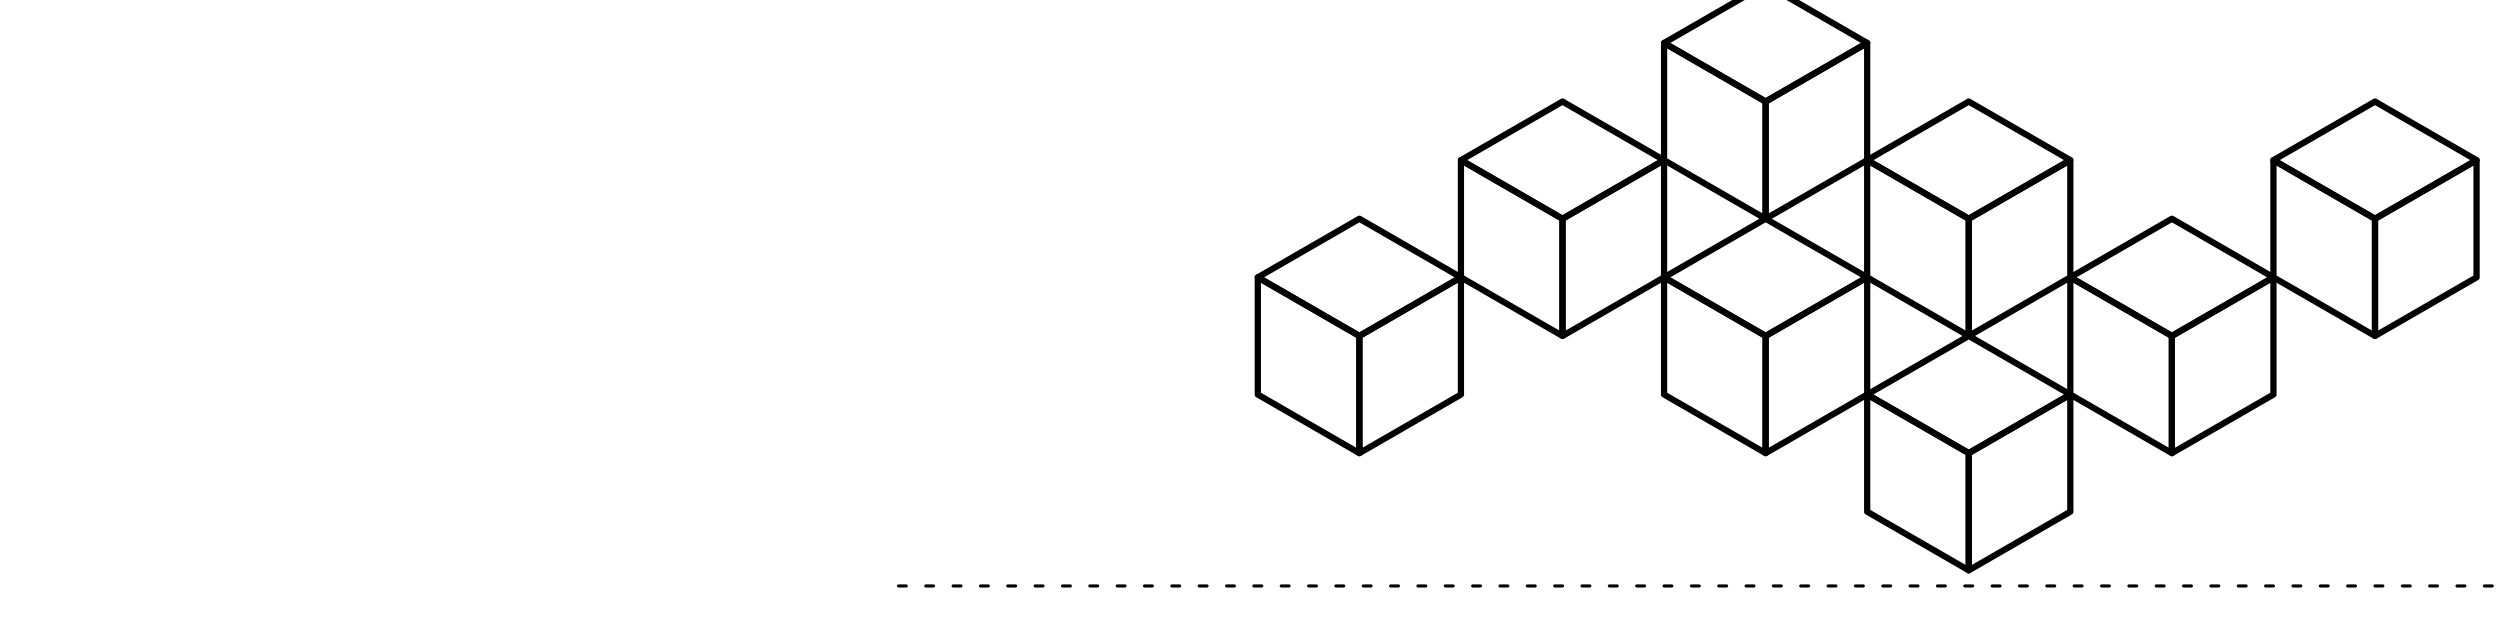
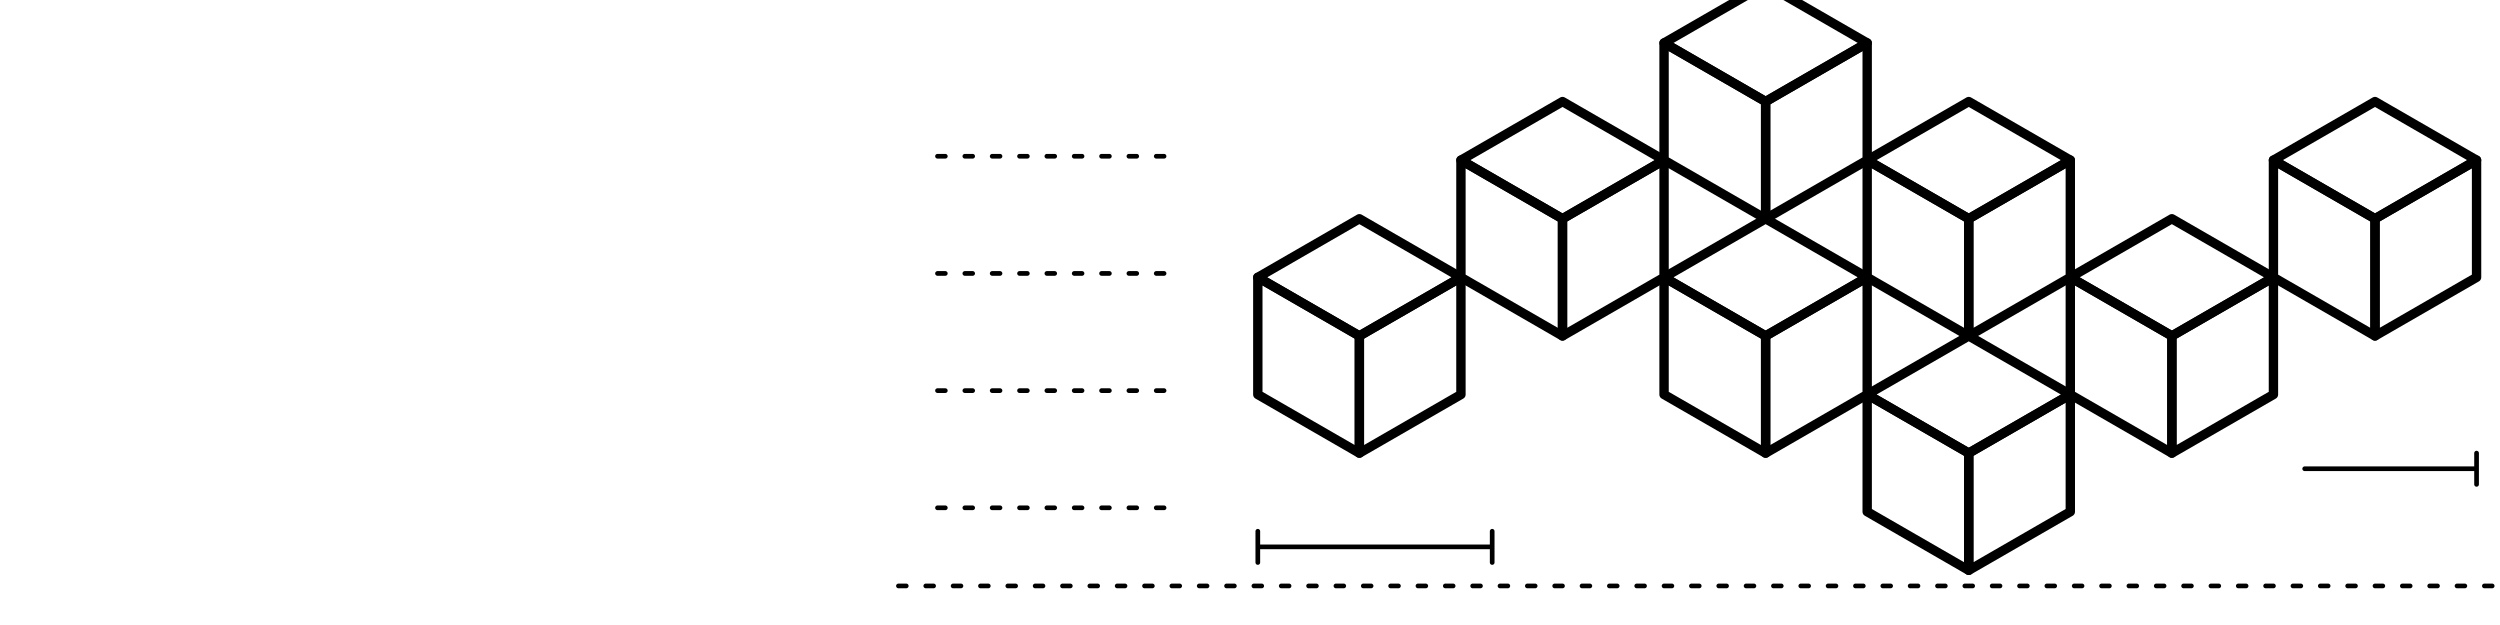
- <svg xmlns="http://www.w3.org/2000/svg" viewBox="0 0 640 160" width="640" height="160" fill="none" stroke="#000" stroke-width="1.6" stroke-linecap="round" stroke-linejoin="round">
+ <svg xmlns="http://www.w3.org/2000/svg" viewBox="0 0 640 160" width="640" height="160" fill="none" stroke="#000" stroke-width="2.4" stroke-linecap="round" stroke-linejoin="round">
  <path d="M400 26 L426 41 L400 56 L374 41Z" />
  <path d="M374 41 L400 56 L400 86 L374 71Z" />
  <path d="M426 41 L400 56 L400 86 L426 71Z" />
  <path d="M452 56 L478 71 L452 86 L426 71Z" />
  <path d="M426 71 L452 86 L452 116 L426 101Z" />
  <path d="M478 71 L452 86 L452 116 L478 101Z" />
  <path d="M504 26 L530 41 L504 56 L478 41Z" />
  <path d="M478 41 L504 56 L504 86 L478 71Z" />
  <path d="M530 41 L504 56 L504 86 L530 71Z" />
  <path d="M556 56 L582 71 L556 86 L530 71Z" />
  <path d="M530 71 L556 86 L556 116 L530 101Z" />
  <path d="M582 71 L556 86 L556 116 L582 101Z" />
  <path d="M452 -4 L478 11 L452 26 L426 11Z" />
  <path d="M426 11 L452 26 L452 56 L426 41Z" />
  <path d="M478 11 L452 26 L452 56 L478 41Z" />
  <path d="M504 86 L530 101 L504 116 L478 101Z" />
  <path d="M478 101 L504 116 L504 146 L478 131Z" />
  <path d="M530 101 L504 116 L504 146 L530 131Z" />
  <path d="M348 56 L374 71 L348 86 L322 71Z" />
  <path d="M322 71 L348 86 L348 116 L322 101Z" />
  <path d="M374 71 L348 86 L348 116 L374 101Z" />
  <path d="M608 26 L634 41 L608 56 L582 41Z" />
  <path d="M582 41 L608 56 L608 86 L582 71Z" />
  <path d="M634 41 L608 56 L608 86 L634 71Z" />
-   <path d="M230 150H640" stroke-width="0.8" stroke-dasharray="2 5" />
+   <path d="M230 150H640" stroke-width="1.2" stroke-dasharray="2 5" />
+   <path d="M240 40H300M240 70H300M240 100H300M240 130H300" stroke-width="1.2" stroke-dasharray="2 5" />
+   <path d="M322 140H382M322 136V144M382 136V144" stroke-width="1.2" />
+   <path d="M590 120H634M634 116V124" stroke-width="1.2" />
</svg>
